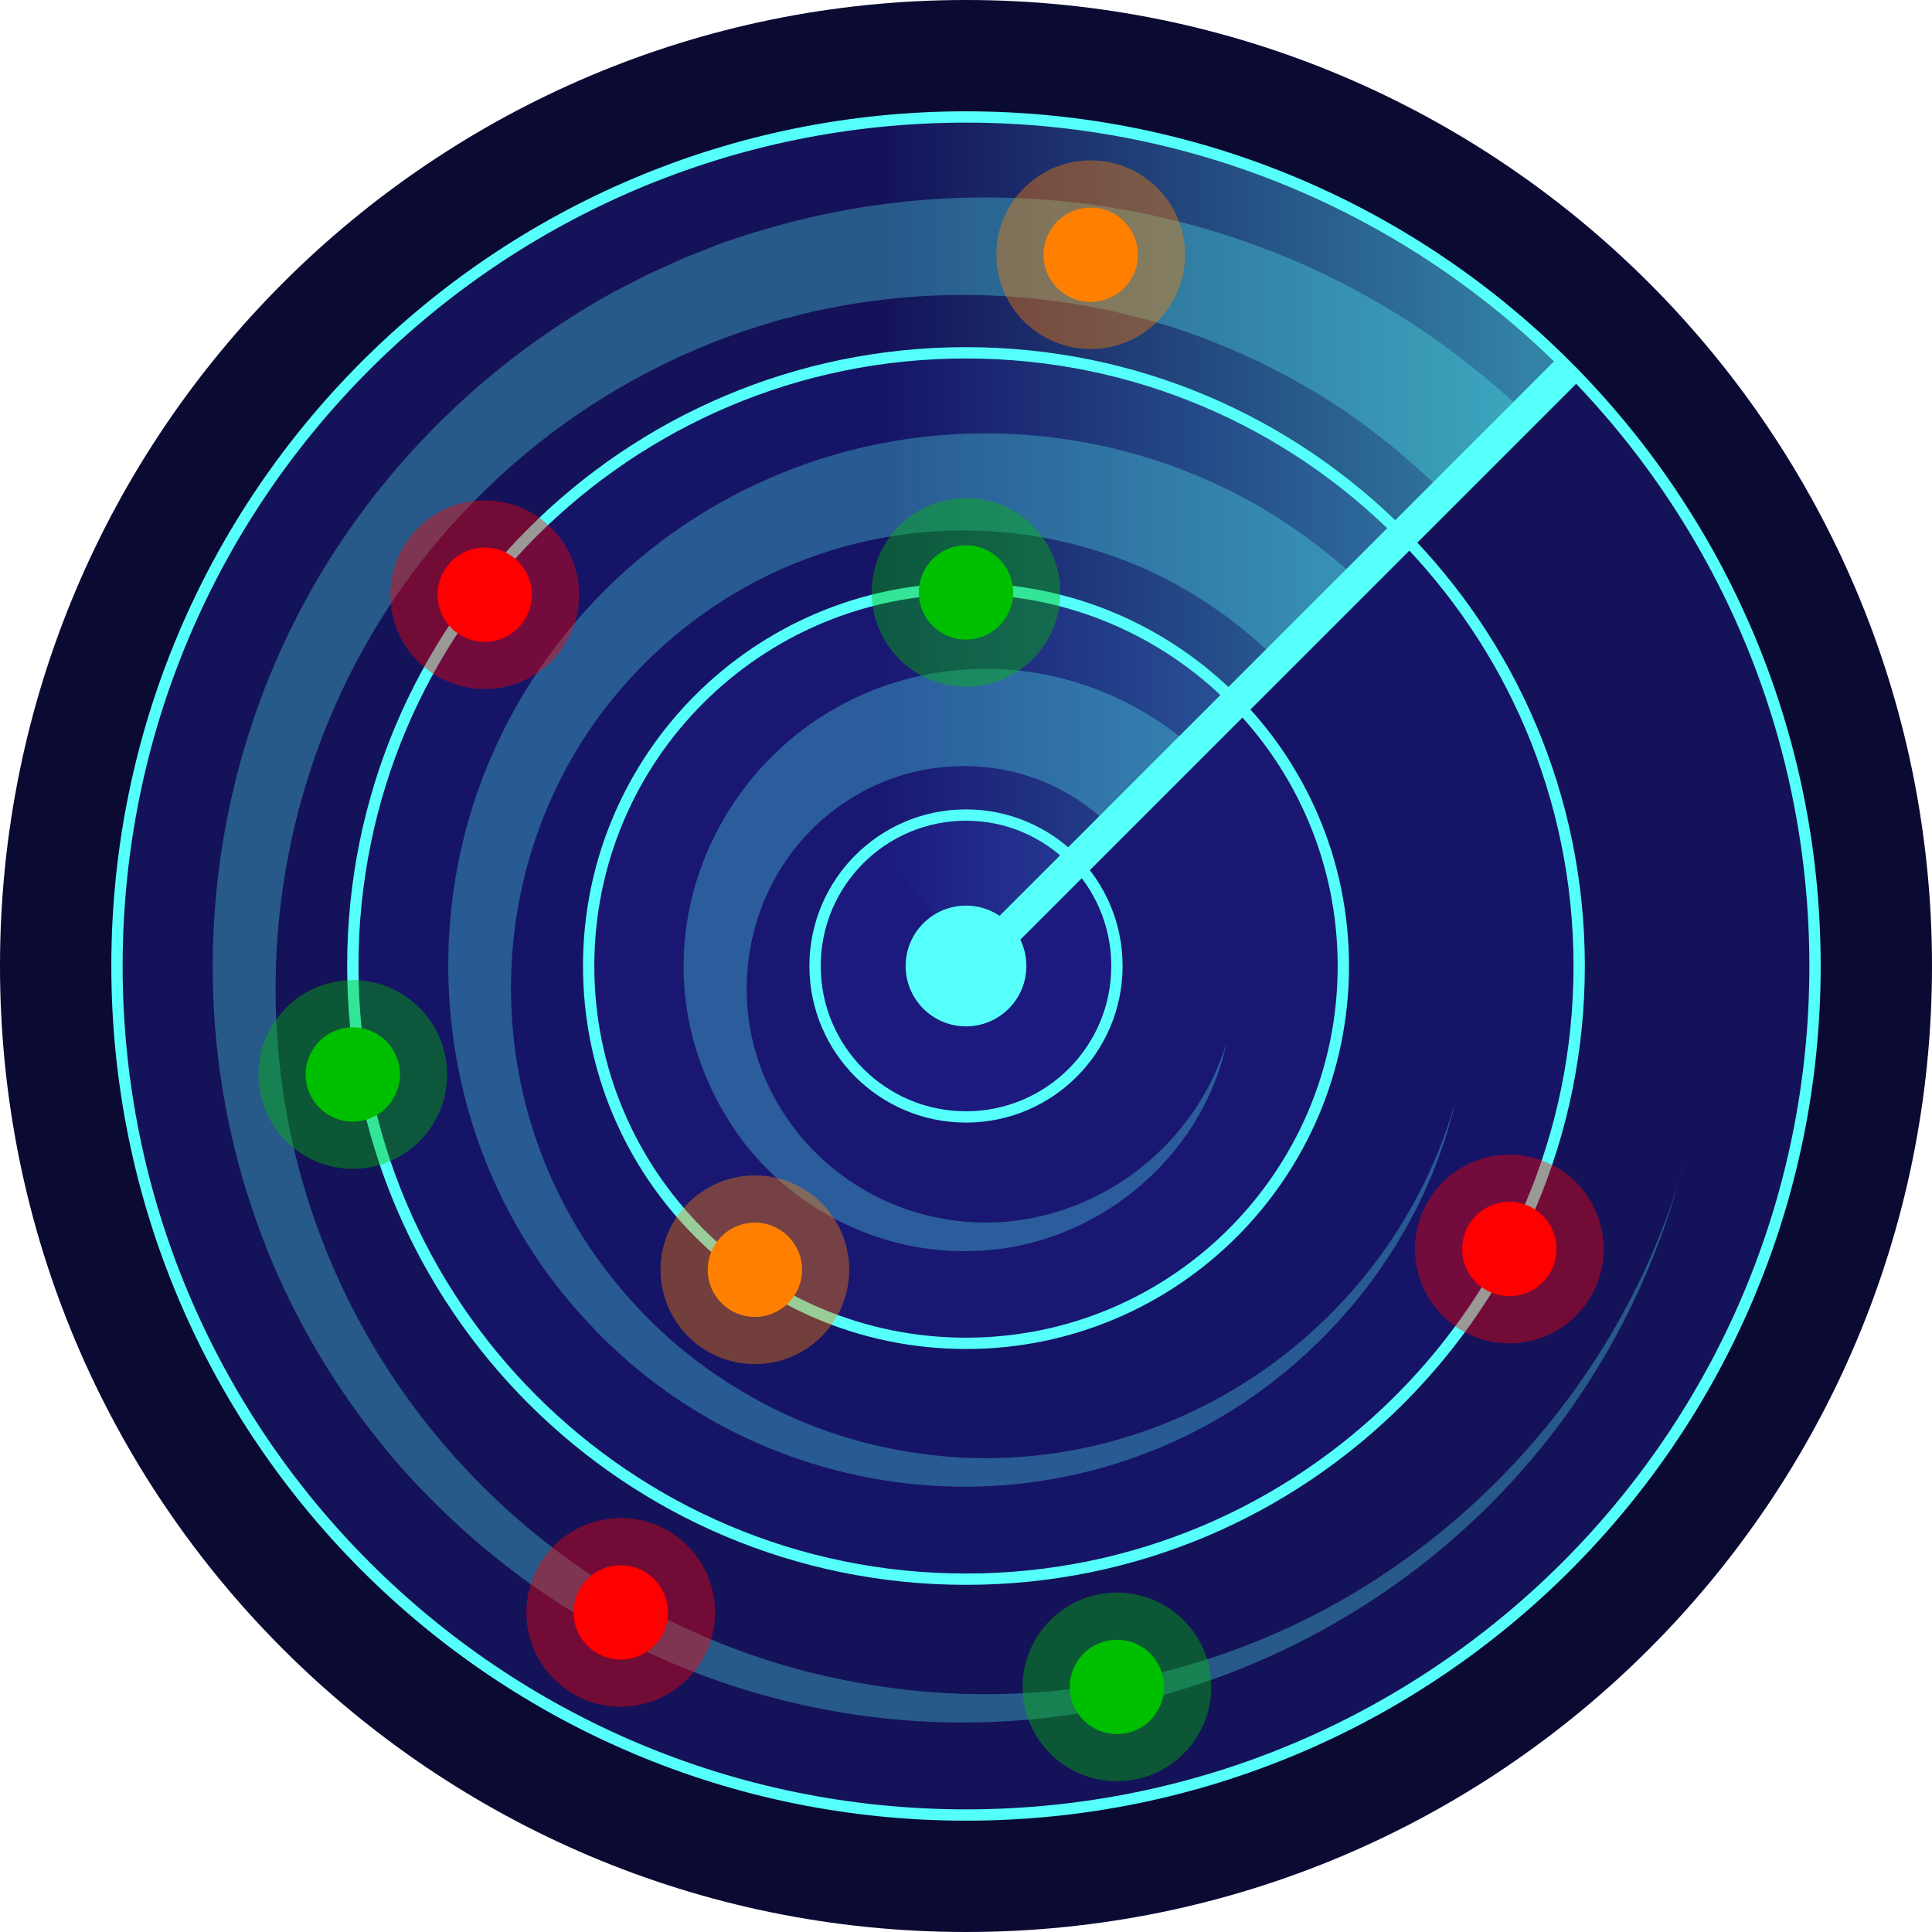
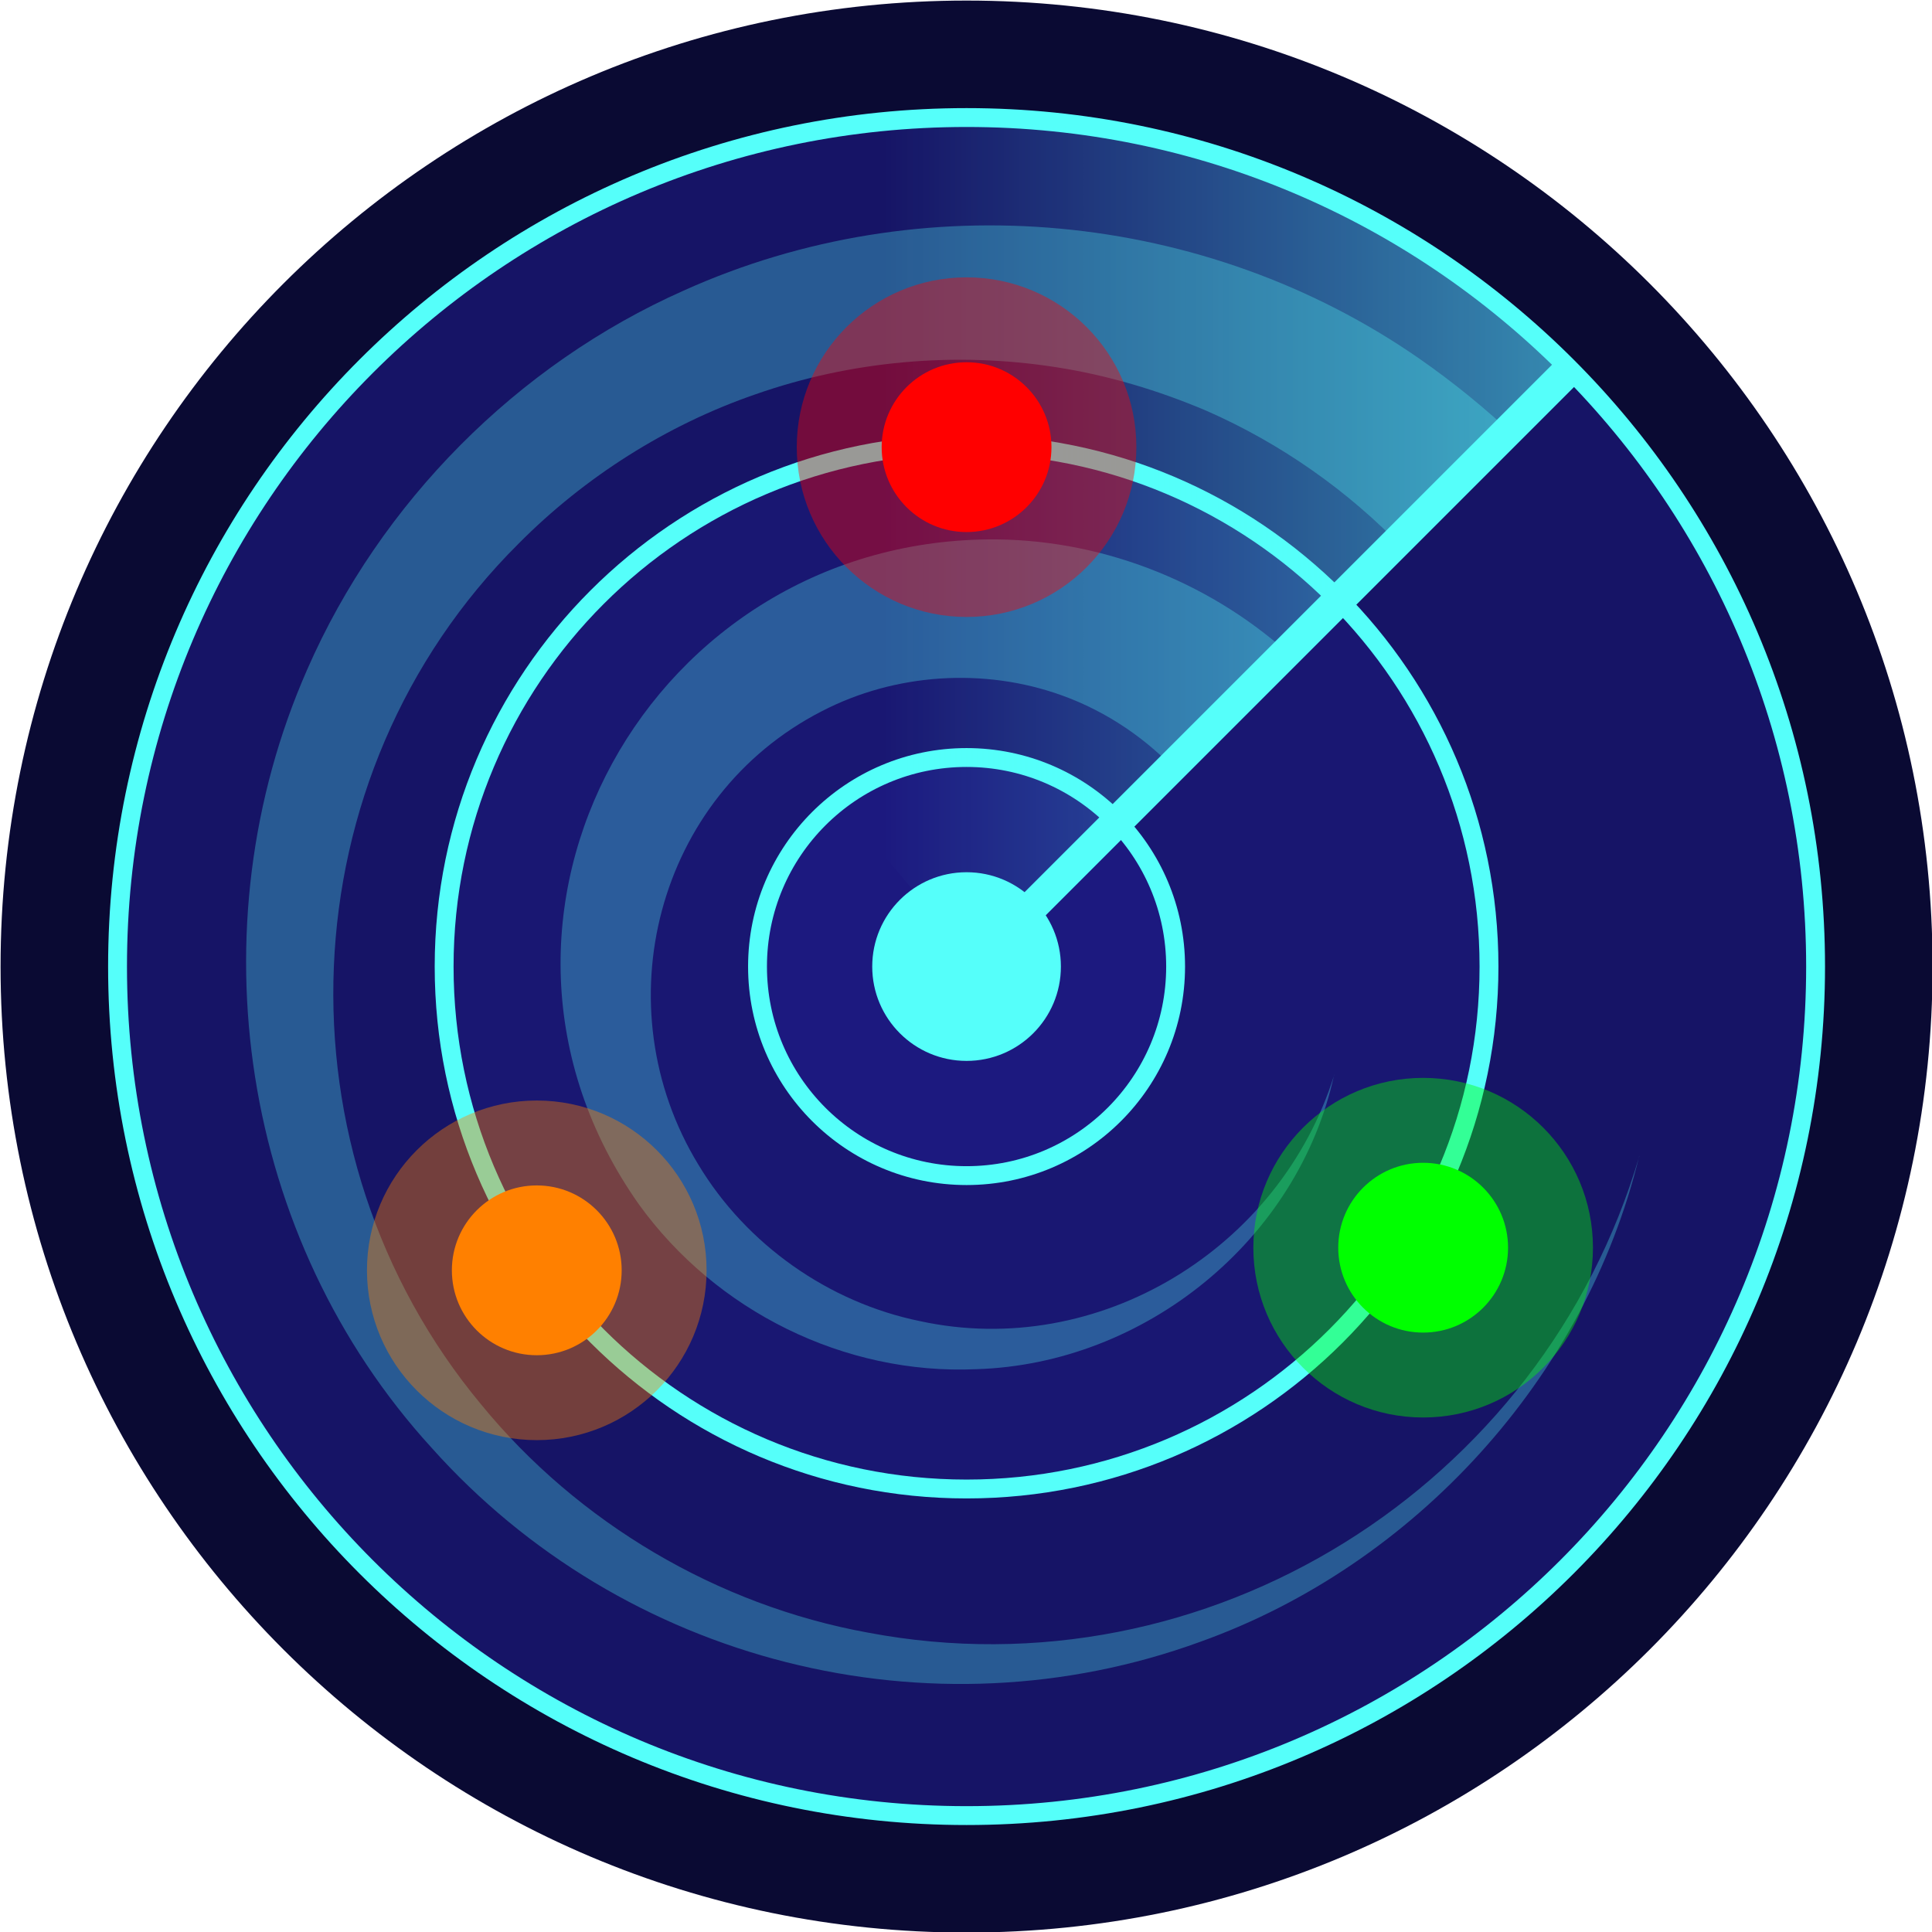
<svg xmlns="http://www.w3.org/2000/svg" id="Layer_1" version="1.1" viewBox="0 0 1024 1024">
  <defs>
    <style>
      .st0, .st1 {
        fill: #ff8000;
      }

      .st2 {
        fill: #191772;
      }

-       .st2, .st3, .st4, .st5 {
+       .st2, .st3, .st4 {
        stroke: #55fffa;
        stroke-miterlimit: 10;
-         stroke-width: 6px;
+         stroke-width: 10px;
+       }
+ 
+       .st5 {
+         fill: #0a0a33;
      }

      .st6 {
-         fill: #0a0a33;
-       }
- 
-       .st7 {
        opacity: .3;
      }

-       .st7, .st8 {
+       .st6, .st7 {
        fill: #55fffa;
+       }
+ 
+       .st8 {
+         fill: url(#linear-gradient);
+       }
+ 
+       .st9, .st10 {
+         fill: lime;
      }

      .st3 {
        fill: #161466;
      }

-       .st9 {
-         fill: url(#linear-gradient);
-       }
- 
-       .st10, .st1, .st11 {
+       .st11, .st1, .st10 {
        opacity: .4;
      }

-       .st10, .st12 {
+       .st11, .st12 {
        fill: red;
      }

      .st4 {
        fill: #1c197f;
      }
- 
-       .st13, .st11 {
-         fill: #00be00;
-       }
- 
-       .st5 {
-         fill: #141259;
-       }
    </style>
-     <linearGradient id="linear-gradient" x1="225" y1="287" x2="831.3" y2="287" gradientUnits="userSpaceOnUse">
+     <linearGradient id="linear-gradient" x1="226.9" y1="288.6" x2="829.8" y2="288.6" gradientUnits="userSpaceOnUse">
      <stop offset=".4" stop-color="#55fffa" stop-opacity="0" />
      <stop offset="1" stop-color="#55fffa" stop-opacity=".5" />
    </linearGradient>
  </defs>
-   <circle class="st6" cx="512" cy="512" r="512" />
-   <circle class="st5" cx="512" cy="512" r="450" />
-   <circle class="st3" cx="512" cy="512" r="325" />
-   <circle class="st2" cx="512" cy="512" r="200" />
-   <circle class="st4" cx="512" cy="512" r="80" />
-   <path class="st9" d="M517.7,512l313.6-317.1c-81.5-82.1-194.5-132.9-319.3-132.9s-209.1,38.8-287,103.4l292.7,346.6Z" />
-   <path class="st7" d="M891.9,618.4c-64.1,245.1-337.5,365.9-562.6,250.5,0,0-14.3-7.7-14.3-7.7-5.8-3.4-11.7-7.1-17.4-10.5-5.3-3.5-11.7-7.9-16.9-11.4-15-10.9-30.5-23.6-43.9-36.5-5.7-5.3-11.8-11.8-17.3-17.4-37-40.1-66.2-88-84.1-139.6-38.9-110.4-27.2-234.3,31.1-335.8,37.6-65.3,93.5-119.6,159.6-155.7,0,0,15-7.7,15-7.7,4.5-2.4,10.7-4.9,15.3-7.1,2.1-.9,5.6-2.6,7.7-3.4,3.9-1.5,11.8-4.7,15.7-6.2,4.7-1.8,11.1-3.8,15.9-5.4,0,0,4-1.3,4-1.3,6.7-1.8,13.5-4,20.3-5.7,116.4-29.7,241.1-7.4,339.7,61.6,18.6,13.1,36.2,27.6,52.6,43.4l-42.9,42.9c-17.1-17.4-35.9-33.2-55.9-47.1-4.7-2.9-13.9-9.3-18.6-11.7-3.1-1.8-8.1-4.7-11.1-6.4-4-2-10.7-5.5-14.7-7.6-5.1-2.4-11.6-5.3-16.7-7.6-5.7-2.3-11.4-4.5-17.1-6.8-60.2-21.9-126.3-27.5-189.3-16.1,0,0-14.6,2.9-14.6,2.9-6,1.4-12,3.1-18,4.5-5.5,1.7-12.3,3.7-17.8,5.5-4.4,1.5-11.4,4.1-15.8,5.7-3,1.2-9,3.7-12,5-43.3,18.6-83.4,46-116.3,79.8-105.7,106.7-134.5,269.3-74.7,406.7,49.8,114.5,155.4,198.1,278.4,219.7,94.7,17.4,195.6-3.1,276-56.1,76.9-50.4,135.7-128.5,160.8-217.2h0Z" />
-   <path class="st7" d="M770.9,586c-20.5,84.7-85.9,156.4-167.8,185.8-103.6,37.8-221.1,7.9-294.5-74.2-73.1-80.1-91.2-199-47.6-298,28-63.9,80.3-116.6,144.1-144.9,91-41.1,199.6-30.9,281.6,26,13.1,9.1,25.5,19.2,37,30.2,0,0-42.9,42.9-42.9,42.9-21.5-22.4-47.3-40.6-75.7-53.1-18.3-7.8-37.9-13.6-57.6-16.7-38.4-6-78.3-2.5-115,10.4-34,11.7-65.3,31.6-90.7,57.1-89.3,88.8-94.6,233.1-14.3,329.6,37,45.2,90.4,76.8,147.9,87.3,130.1,24.7,258-55.6,295.4-182.4h0Z" />
-   <path class="st7" d="M649.9,553.6c-13.4,61.2-70.2,107.5-133.1,109.4-48.9,2.2-96.8-21.6-125.4-61.3-75.1-106.5,4.4-248.5,133.3-247.2,40.8.5,80.9,16.7,110.7,44.7,0,0-42.9,42.9-42.9,42.9-11.9-13.1-27-23.5-43.8-29.5-28.9-10.5-62-8.3-89.4,5.9-61.5,31.6-81.6,109.8-45.9,168.4,17.8,29.7,48.4,51.3,82.3,58.2,66.3,14.4,134-26.8,154.1-91.6h0Z" />
-   <rect class="st8" x="664.2" y="129.5" width="16.7" height="450" transform="translate(447.6 -371.7) rotate(45)" />
-   <circle class="st8" cx="512" cy="512" r="32" />
-   <circle class="st10" cx="800" cy="662" r="50" />
-   <circle class="st12" cx="800" cy="662" r="25" />
-   <circle class="st10" cx="256.9" cy="315.2" r="50" />
-   <circle class="st12" cx="256.9" cy="315.2" r="25" />
-   <circle class="st1" cx="400.1" cy="673" r="50" />
-   <circle class="st0" cx="400.1" cy="673" r="25" />
-   <circle class="st1" cx="578.1" cy="135" r="50" />
-   <circle class="st0" cx="578.1" cy="135" r="25" />
-   <circle class="st11" cx="187" cy="569.5" r="50" />
-   <circle class="st13" cx="187" cy="569.5" r="25" />
-   <circle class="st11" cx="592" cy="894.1" r="50" />
-   <circle class="st13" cx="592" cy="894.1" r="25" />
-   <circle class="st11" cx="512" cy="314" r="50" />
-   <circle class="st13" cx="512" cy="314" r="25" />
-   <circle class="st10" cx="329" cy="854.6" r="50" />
-   <circle class="st12" cx="329" cy="854.6" r="25" />
+   <circle class="st5" cx="512.3" cy="512.3" r="512" />
+   <circle class="st3" cx="512.3" cy="512.3" r="450" />
+   <circle class="st2" cx="512.3" cy="512.3" r="276.9" />
+   <circle class="st4" cx="512.3" cy="512.3" r="110.8" />
+   <path class="st8" d="M518,512.3l311.9-315.4c-81.1-81.6-193.4-132.2-317.5-132.2s-208,38.6-285.4,102.8l291.1,344.7Z" />
+   <path class="st6" d="M868.8,612.8c-28.4,117.2-118.9,216.6-232.4,257.3-143.4,52.4-306.1,11-407.7-102.8-101.2-110.9-126.2-275.5-65.8-412.6,38.7-88.4,111.2-161.5,199.5-200.7,126-56.8,276.4-42.7,389.9,36.1,18.1,12.6,35.3,26.6,51.3,41.8l-59.3,59.3c-29.7-31.1-65.5-56.2-104.9-73.5-25.4-10.8-52.5-18.9-79.8-23.1-53.1-8.3-108.4-3.4-159.2,14.4-47,16.2-90.5,43.8-125.5,79.1-123.6,122.9-131,322.8-19.8,456.4,51.2,62.6,125.1,106.3,204.8,120.8,180.1,34.2,357.3-77,409-252.6h0Z" />
+   <path class="st6" d="M707.1,569.7c-19,87.3-100.1,153.3-189.7,156-69.8,3.1-138-30.8-178.8-87.4-107.1-151.8,6.3-354.3,190.1-352.4,58.2.7,115.3,23.9,157.8,63.7,0,0-61.1,61.1-61.1,61.1-16.9-18.7-38.6-33.5-62.5-42.1-41.2-14.9-88.5-11.8-127.4,8.4-87.7,45-116.3,156.6-65.4,240.2,25.4,42.3,69,73.1,117.4,83,94.5,20.6,191-38.2,219.7-130.6h0Z" />
+   <rect class="st7" x="663.7" y="131.9" width="16.6" height="447.5" transform="translate(448.3 -371) rotate(45)" />
+   <circle class="st7" cx="512.3" cy="512.3" r="50" />
+   <circle class="st1" cx="284.5" cy="673.3" r="90" />
+   <circle class="st0" cx="284.5" cy="673.3" r="45" />
+   <circle class="st11" cx="512.3" cy="237" r="90" />
+   <circle class="st12" cx="512.3" cy="237" r="45" />
+   <circle class="st10" cx="754.3" cy="661.3" r="90" />
+   <circle class="st9" cx="754.3" cy="661.3" r="45" />
</svg>
